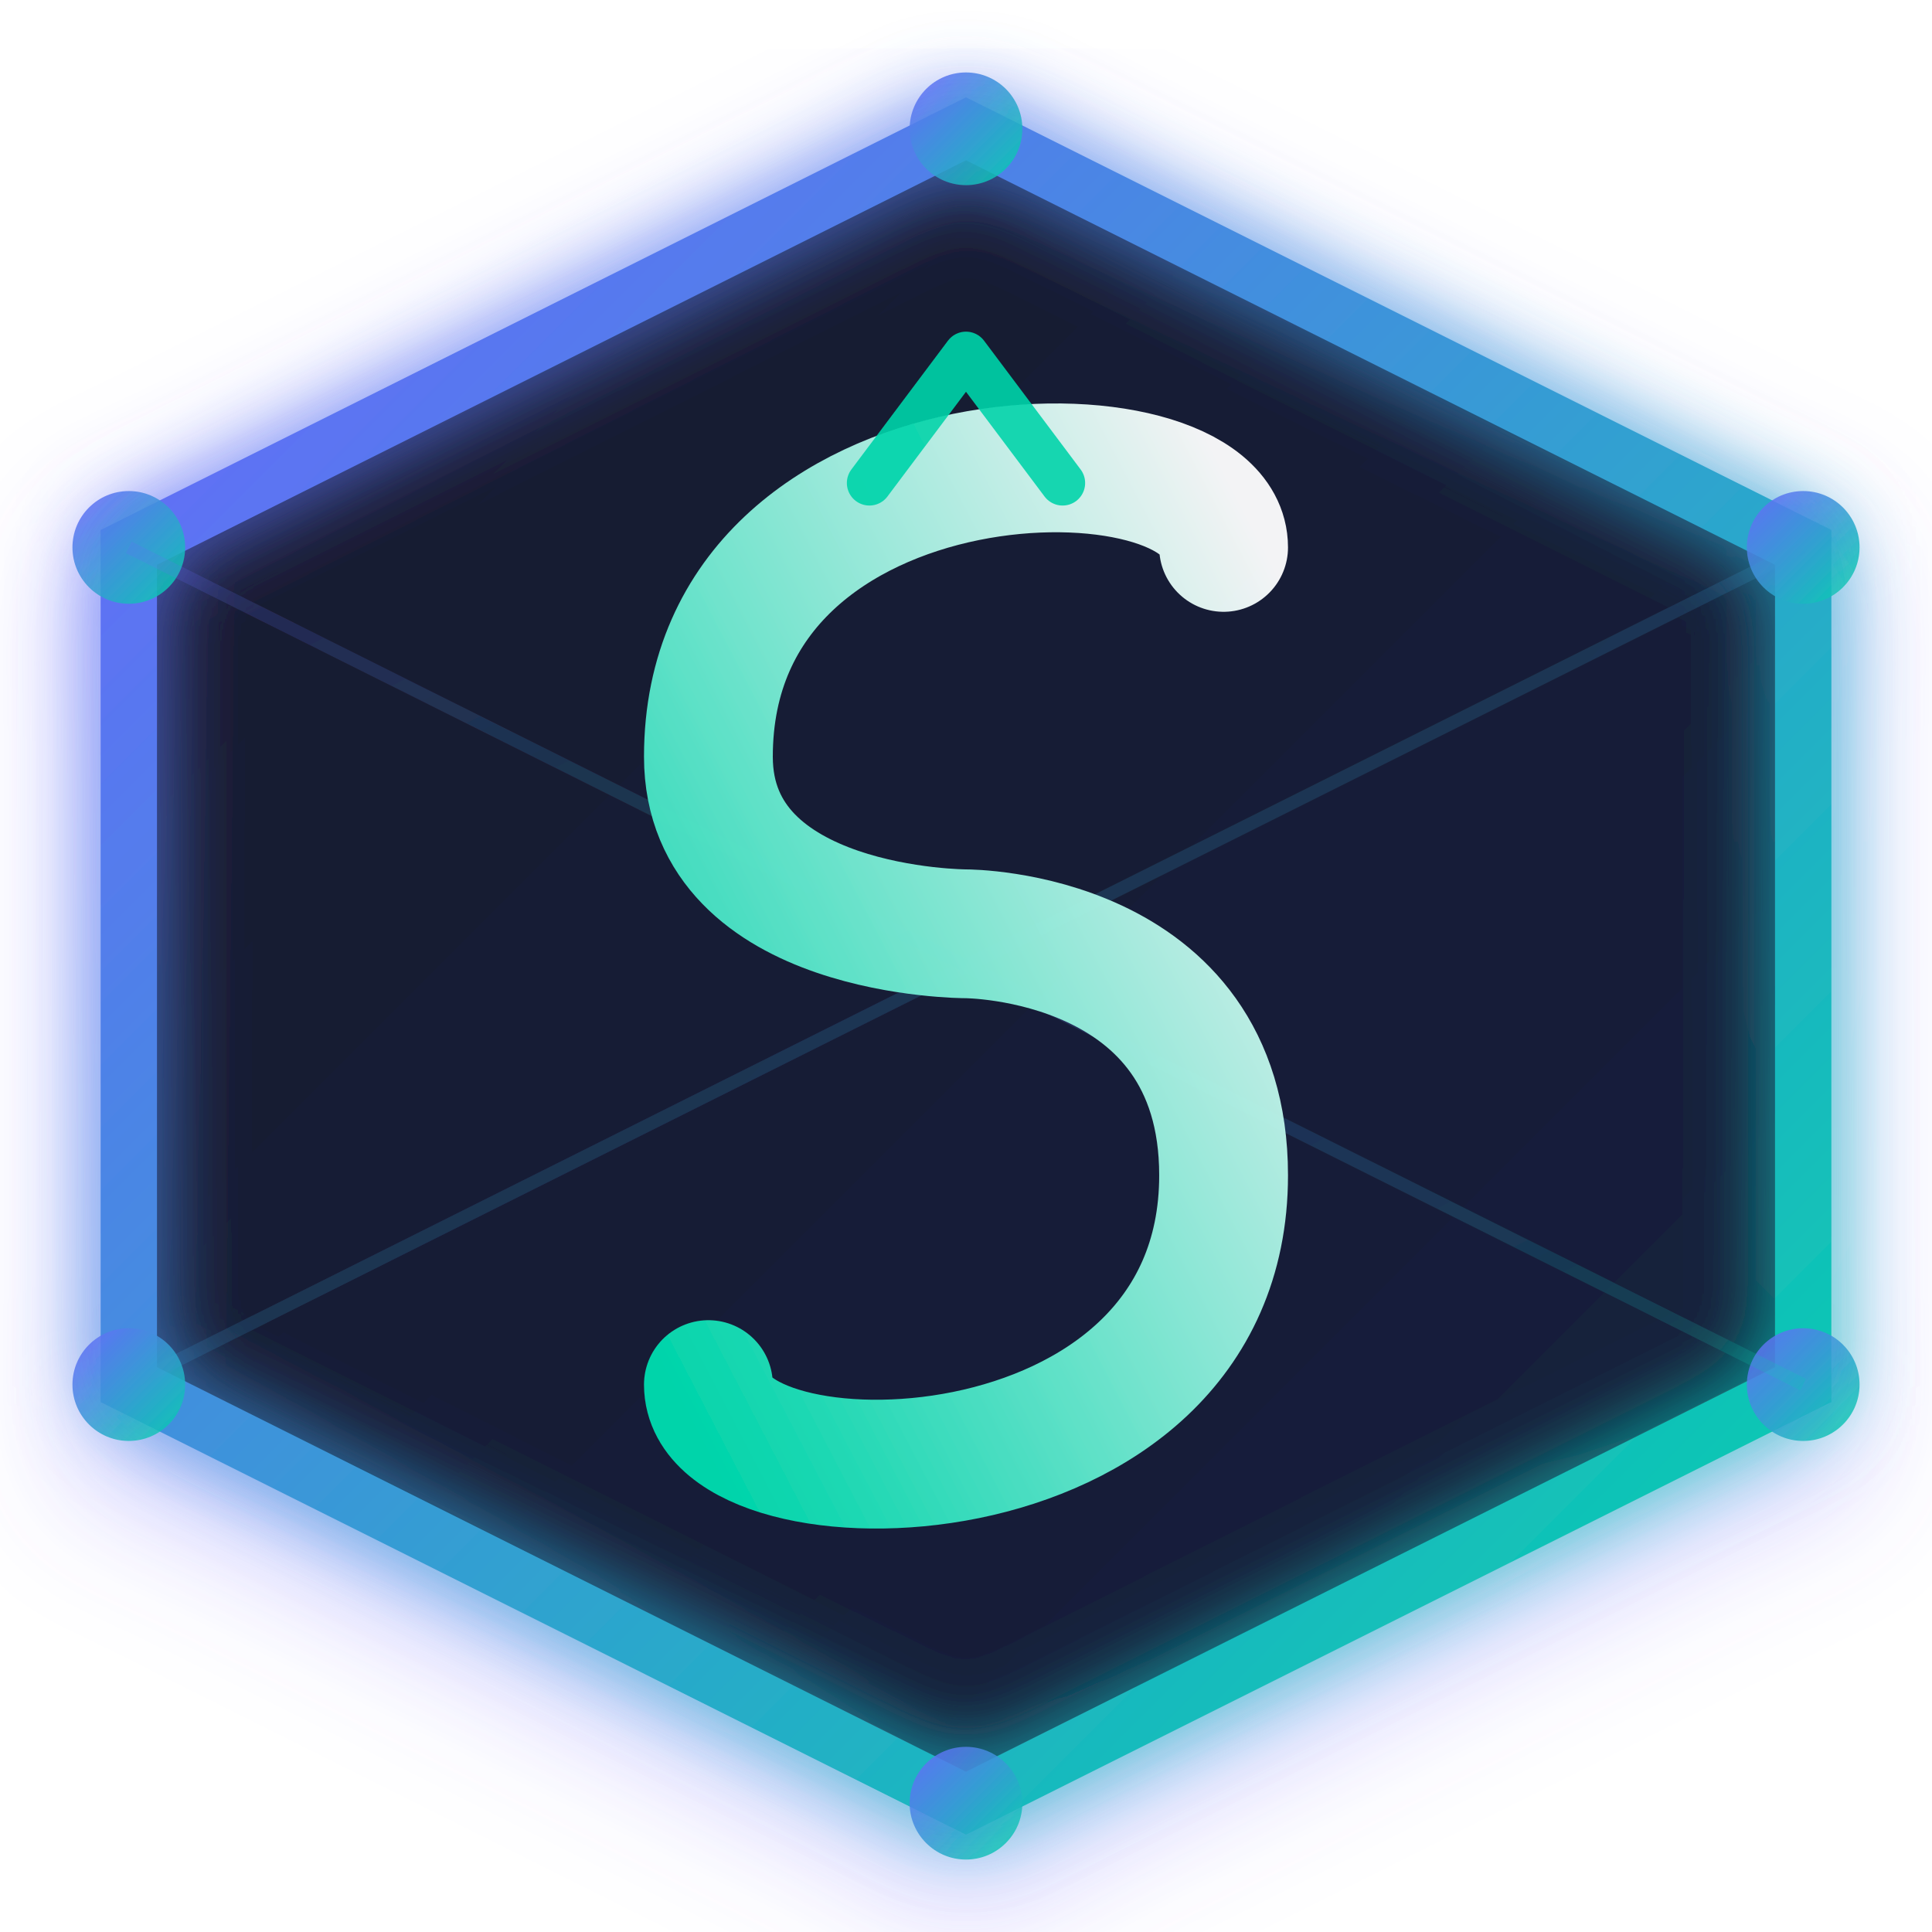
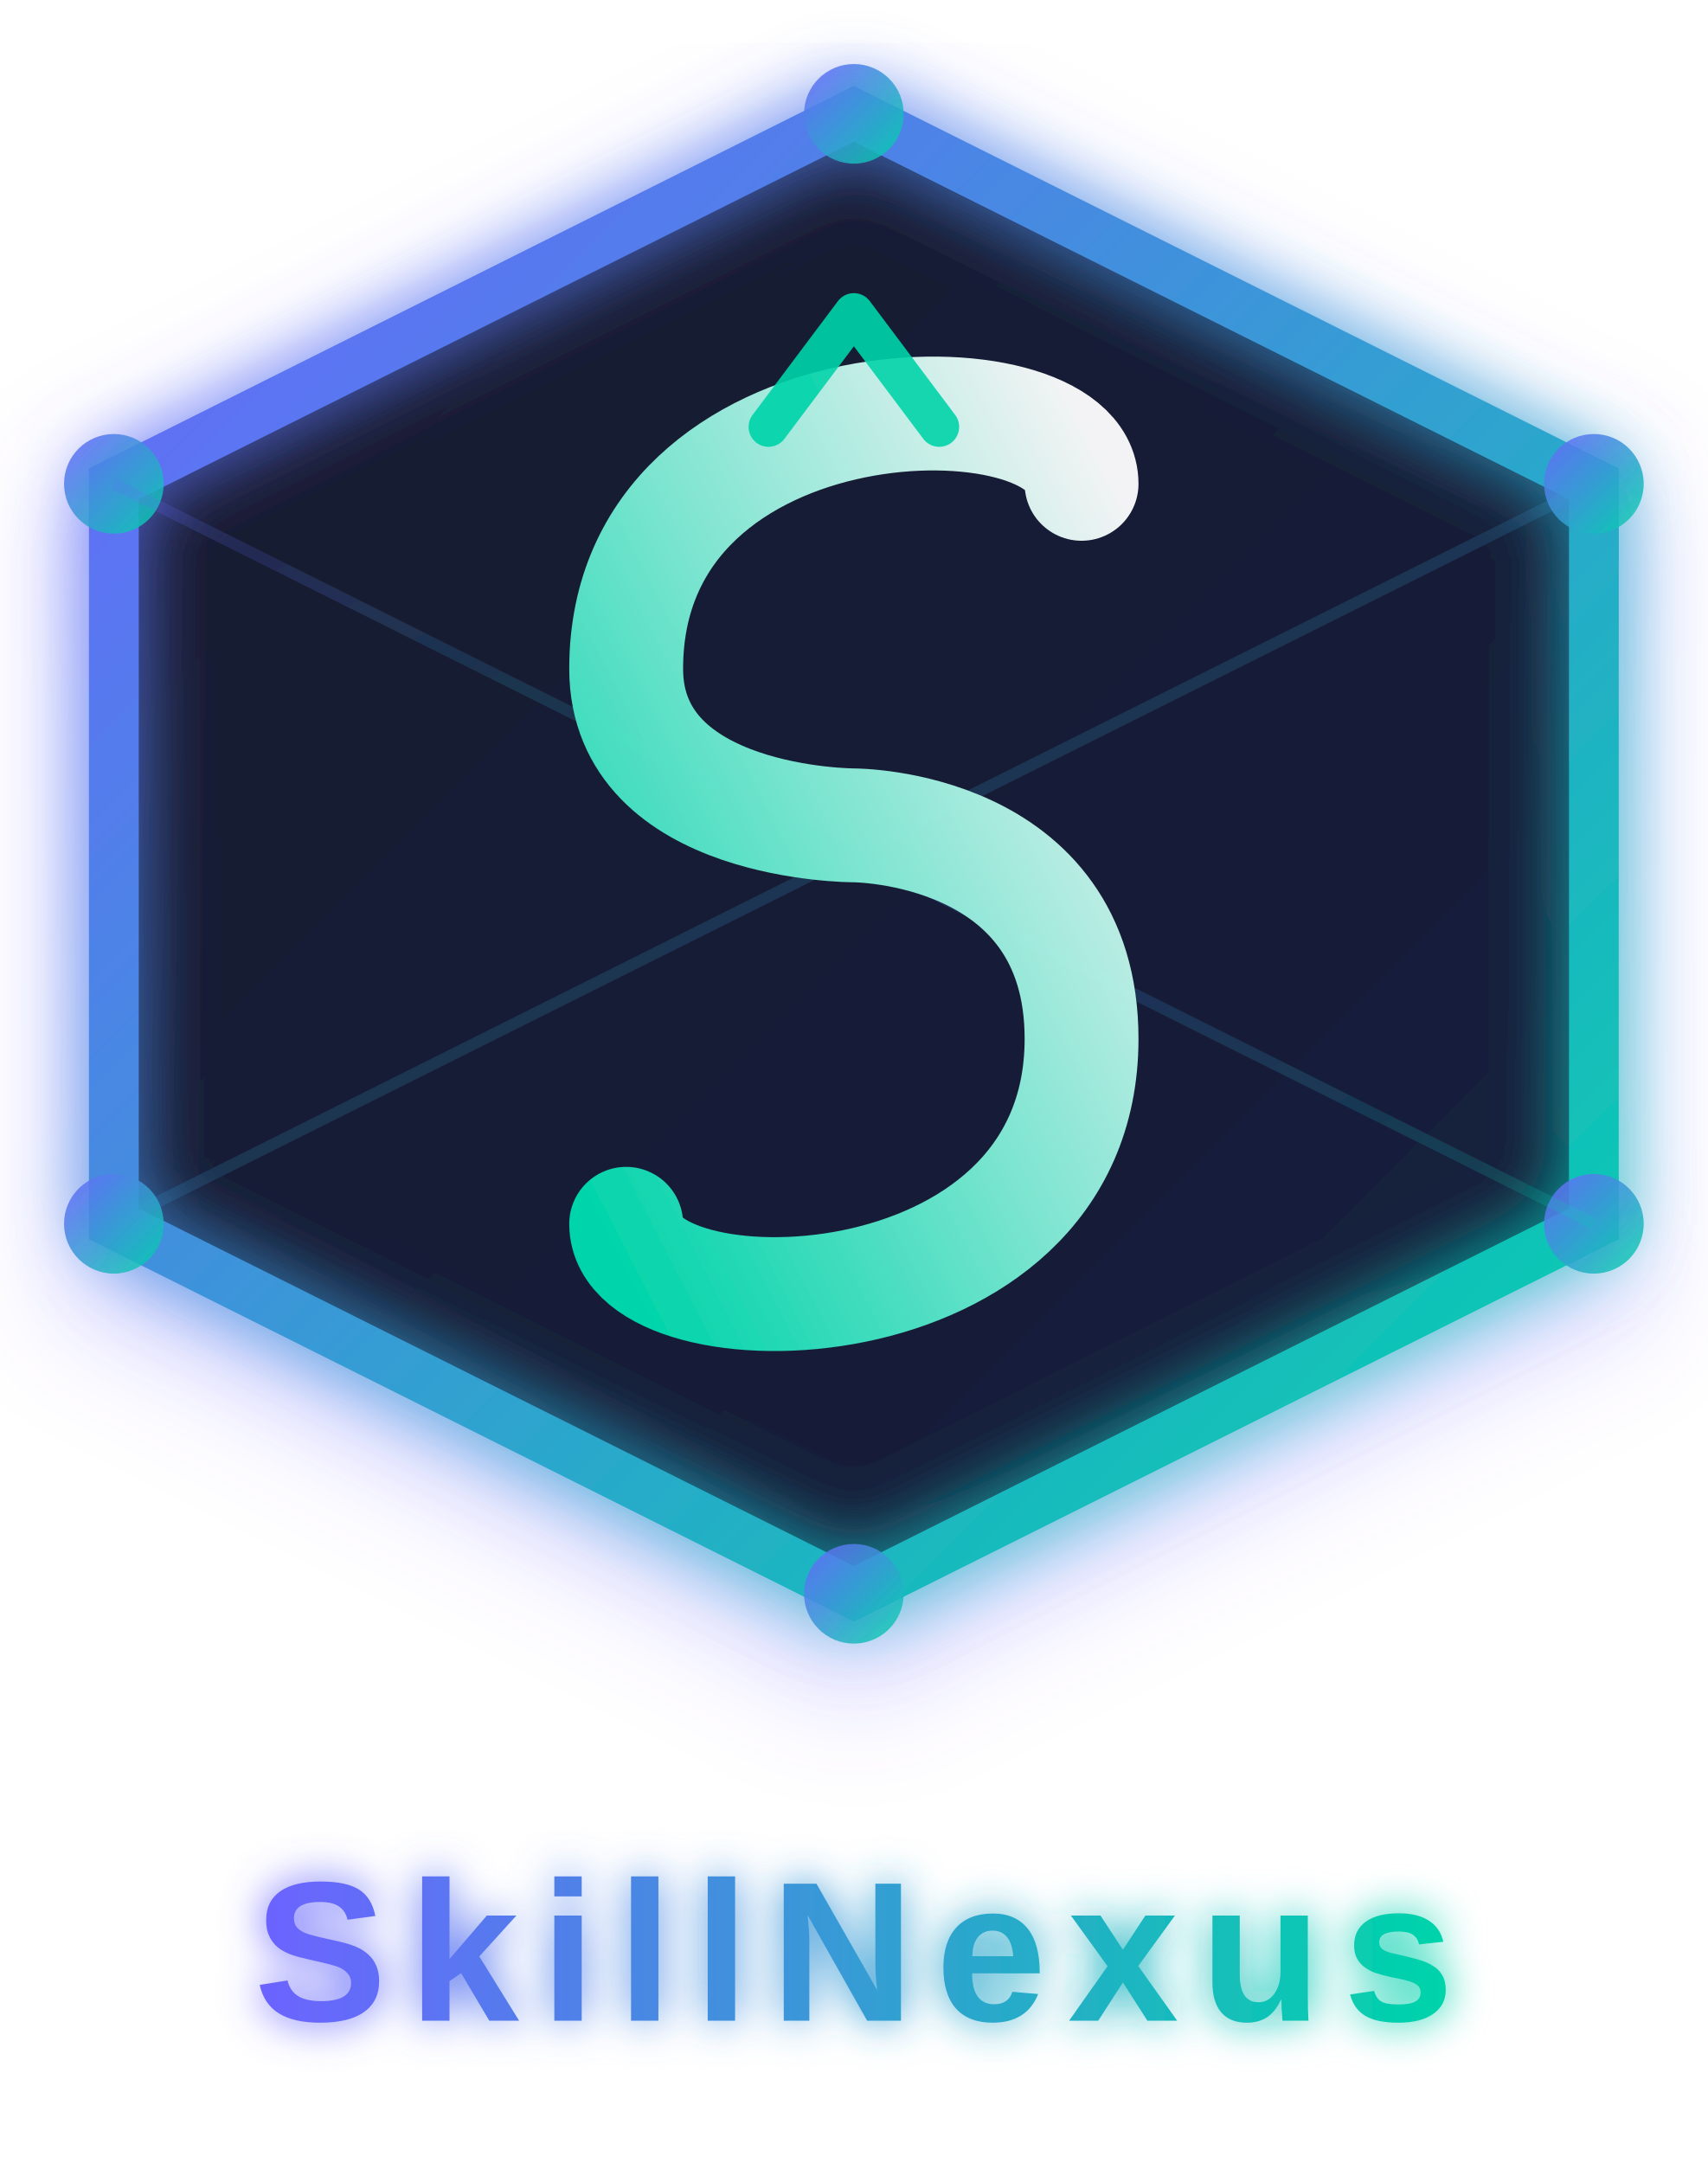
- <svg xmlns="http://www.w3.org/2000/svg" viewBox="0 0 120 120" width="120" height="120">
+ <svg xmlns="http://www.w3.org/2000/svg" viewBox="0 0 120 152" width="120" height="152">
  <defs>
    <linearGradient id="grad-main" x1="0%" y1="0%" x2="100%" y2="100%">
      <stop offset="0%" style="stop-color:#6c63ff;stop-opacity:1" />
      <stop offset="100%" style="stop-color:#00d4aa;stop-opacity:1" />
    </linearGradient>
    <linearGradient id="grad-s" x1="0%" y1="100%" x2="100%" y2="0%">
      <stop offset="0%" style="stop-color:#00d4aa;stop-opacity:1" />
      <stop offset="100%" style="stop-color:#ffffff;stop-opacity:0.95" />
+     </linearGradient>
+     <linearGradient id="grad-text" x1="0%" y1="0%" x2="100%" y2="0%">
+       <stop offset="0%" style="stop-color:#6c63ff;stop-opacity:1" />
+       <stop offset="100%" style="stop-color:#00d4aa;stop-opacity:1" />
    </linearGradient>
    <linearGradient id="grad-bg" x1="0%" y1="0%" x2="100%" y2="100%">
      <stop offset="0%" style="stop-color:#1a1a2e;stop-opacity:1" />
      <stop offset="100%" style="stop-color:#16213e;stop-opacity:1" />
    </linearGradient>
    <filter id="glow" x="-20%" y="-20%" width="140%" height="140%">
      <feGaussianBlur stdDeviation="2.5" result="coloredBlur" />
      <feMerge>
        <feMergeNode in="coloredBlur" />
        <feMergeNode in="SourceGraphic" />
      </feMerge>
    </filter>
    <filter id="shadow" x="-15%" y="-15%" width="130%" height="130%">
      <feDropShadow dx="0" dy="3" stdDeviation="4" flood-color="#6c63ff" flood-opacity="0.35" />
    </filter>
-     <clipPath id="hex-clip">
-       <polygon points="         60,8         112,34         112,86         60,112         8,86         8,34       " />
-     </clipPath>
+     <filter id="text-glow" x="-10%" y="-40%" width="120%" height="180%">
+       <feGaussianBlur stdDeviation="1.5" result="coloredBlur" />
+       <feMerge>
+         <feMergeNode in="coloredBlur" />
+         <feMergeNode in="SourceGraphic" />
+       </feMerge>
+     </filter>
  </defs>
  <g filter="url(#shadow)">
    <polygon points="60,8 112,34 112,86 60,112 8,86 8,34" fill="url(#grad-bg)" />
    <polygon points="60,8 112,34 112,86 60,112 8,86 8,34" fill="none" stroke="url(#grad-main)" stroke-width="3.5" filter="url(#glow)" />
    <circle cx="60" cy="8" r="3.5" fill="url(#grad-main)" opacity="0.85" />
    <circle cx="112" cy="34" r="3.5" fill="url(#grad-main)" opacity="0.85" />
    <circle cx="112" cy="86" r="3.5" fill="url(#grad-main)" opacity="0.85" />
    <circle cx="60" cy="112" r="3.5" fill="url(#grad-main)" opacity="0.85" />
    <circle cx="8" cy="86" r="3.5" fill="url(#grad-main)" opacity="0.85" />
    <circle cx="8" cy="34" r="3.5" fill="url(#grad-main)" opacity="0.85" />
    <g stroke="url(#grad-main)" stroke-width="0.8" opacity="0.18">
      <line x1="60" y1="60" x2="60" y2="8" />
      <line x1="60" y1="60" x2="112" y2="34" />
      <line x1="60" y1="60" x2="112" y2="86" />
      <line x1="60" y1="60" x2="60" y2="112" />
      <line x1="60" y1="60" x2="8" y2="86" />
      <line x1="60" y1="60" x2="8" y2="34" />
    </g>
    <path d="         M 76,34         C 76,26 44,26 44,47         C 44,58 60,58 60,58         C 60,58 76,58 76,73         C 76,94 44,94 44,86       " fill="none" stroke="url(#grad-s)" stroke-width="8" stroke-linecap="round" stroke-linejoin="round" />
    <polyline points="54,30 60,22 66,30" fill="none" stroke="#00d4aa" stroke-width="2.8" stroke-linecap="round" stroke-linejoin="round" opacity="0.9" />
  </g>
+   <line x1="20" y1="124" x2="100" y2="124" stroke="url(#grad-main)" stroke-width="0.8" opacity="0.3" />
+   <text x="60" y="142" text-anchor="middle" font-family="'Segoe UI', 'SF Pro Display', 'Helvetica Neue', Arial, sans-serif" font-size="14" font-weight="700" letter-spacing="1.5" fill="url(#grad-text)" filter="url(#text-glow)">SkillNexus</text>
</svg>
